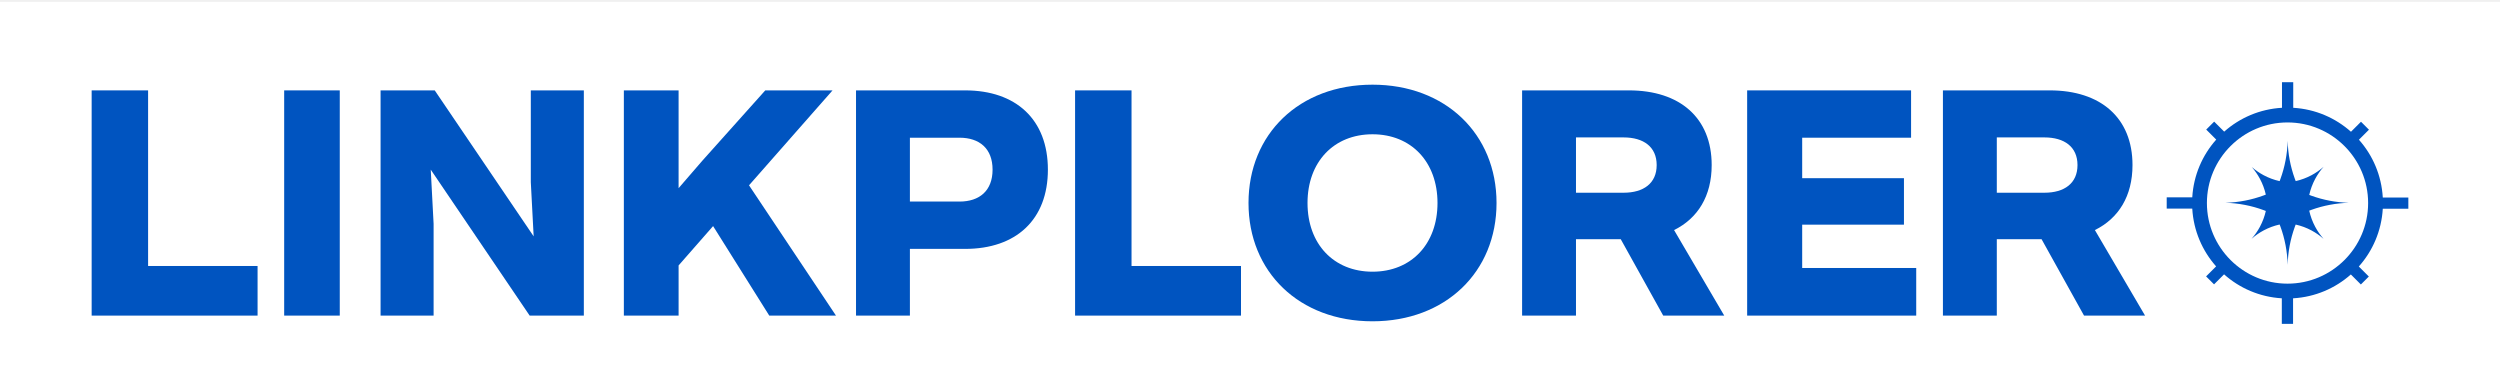
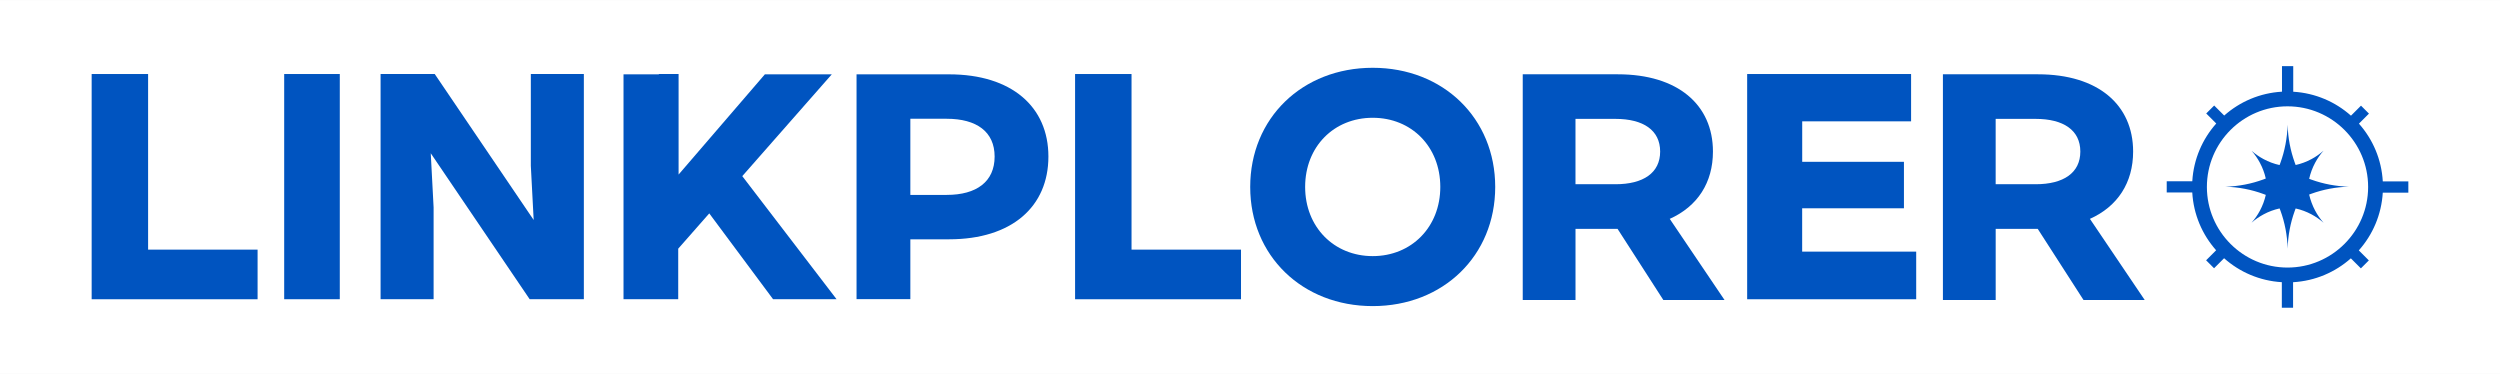
- <svg xmlns="http://www.w3.org/2000/svg" version="1.1" id="Layer_1" x="0px" y="0px" viewBox="0 0 1087.216 162.601" style="enable-background:new 0 0 1087.216 162.601;" xml:space="preserve">
-   <rect x="-0.354" y="0.819" style="fill:#FFFFFF;" width="1087.924" height="162.495" />
+ <svg xmlns="http://www.w3.org/2000/svg" version="1.1" id="Layer_1" x="0px" y="0px" viewBox="0 0 1087.22 162.6" style="enable-background:new 0 0 1087.22 162.6;" xml:space="preserve">
+   <style type="text/css">
+ 	.st0{fill:#FFFFFF;}
+ 	.st1{fill:#0054C0;}
+ </style>
+   <rect x="-0.35" y="0.05" class="st0" width="1087.92" height="162.5" />
  <g>
    <g>
-       <path style="fill:#0054C0;" d="M1047.356,90.788v-4.893h-11.114c-0.553-9.628-4.365-18.361-10.375-25.133l4.358-4.358l-3.46-3.46    l-4.356,4.355c-6.762-6.024-15.488-9.853-25.112-10.423V35.758h-4.893v11.114c-9.628,0.553-18.361,4.365-25.133,10.375    l-4.358-4.358l-3.46,3.46l4.356,4.356c-6.024,6.762-9.853,15.488-10.423,25.113h-11.117v4.893h11.114    c0.553,9.628,4.365,18.361,10.375,25.133l-4.358,4.358l3.46,3.46l4.356-4.356c6.762,6.024,15.488,9.853,25.113,10.423v11.118    h4.893v-11.114c9.628-0.553,18.361-4.365,25.133-10.375l4.358,4.358l3.46-3.46l-4.355-4.356    c6.024-6.762,9.853-15.488,10.423-25.113H1047.356z M994.811,123.358c-19.33,0-35.055-15.726-35.055-35.055    c0-19.33,15.726-35.055,35.055-35.055c19.33,0,35.055,15.726,35.055,35.055C1029.866,107.632,1014.141,123.358,994.811,123.358z" />
-       <path style="fill:#0054C0;" d="M1006.844,98.622c1.011,1.897,2.249,3.663,3.656,5.26c-1.597-1.414-3.363-2.645-5.26-3.663    c-2.146-1.15-4.454-2.022-6.886-2.564c-0.147,0.374-0.286,0.747-0.418,1.128c-1.846,5.128-2.916,10.63-3.062,16.359    c-0.154-5.831-1.253-11.428-3.157-16.637c-0.11-0.293-0.22-0.586-0.337-0.872c-2.461,0.542-4.798,1.421-6.96,2.579    c-1.89,1.011-3.656,2.234-5.253,3.648c1.414-1.597,2.637-3.355,3.648-5.245c1.143-2.139,2.015-4.447,2.564-6.872    c-0.337-0.132-0.674-0.256-1.011-0.381c-5.194-1.912-10.776-3.018-16.593-3.172c5.817-0.161,11.399-1.267,16.593-3.179    c0.337-0.117,0.674-0.249,1.004-0.381c-0.542-2.418-1.414-4.711-2.549-6.835c-0.996-1.875-2.212-3.619-3.604-5.201    c1.582,1.392,3.326,2.593,5.201,3.597c2.161,1.158,4.498,2.037,6.952,2.579c0.117-0.3,0.234-0.601,0.344-0.901    c1.905-5.209,3.004-10.806,3.157-16.637c0.147,5.729,1.216,11.231,3.062,16.359c0.132,0.388,0.278,0.777,0.432,1.165    c2.425-0.542,4.733-1.414,6.872-2.557c1.905-1.018,3.67-2.256,5.275-3.678c-1.414,1.604-2.652,3.37-3.67,5.275    c-1.157,2.168-2.037,4.505-2.586,6.967c0.337,0.139,0.674,0.264,1.018,0.381c5.092,1.831,10.549,2.886,16.227,3.048    c-5.678,0.154-11.135,1.209-16.227,3.04c-0.344,0.117-0.689,0.249-1.026,0.381C1004.792,94.087,1005.679,96.439,1006.844,98.622z" />
+       <path class="st1" d="M1047.36,83.79v-4.89h-11.11c-0.55-9.63-4.37-18.36-10.38-25.13l4.36-4.36l-3.46-3.46l-4.36,4.36    c-6.76-6.02-15.49-9.85-25.11-10.42V28.76h-4.89v11.11c-9.63,0.55-18.36,4.37-25.13,10.38l-4.36-4.36l-3.46,3.46l4.36,4.36    c-6.02,6.76-9.85,15.49-10.42,25.11h-11.12v4.89h11.11c0.55,9.63,4.37,18.36,10.38,25.13l-4.36,4.36l3.46,3.46l4.36-4.36    c6.76,6.02,15.49,9.85,25.11,10.42v11.12h4.89v-11.11c9.63-0.55,18.36-4.37,25.13-10.38l4.36,4.36l3.46-3.46l-4.36-4.36    c6.02-6.76,9.85-15.49,10.42-25.11H1047.36z M994.81,116.36c-19.33,0-35.06-15.73-35.06-35.06c0-19.33,15.73-35.06,35.06-35.06    c19.33,0,35.06,15.73,35.06,35.06C1029.87,100.63,1014.14,116.36,994.81,116.36z" />
+       <path class="st1" d="M1006.84,91.62c1.01,1.9,2.25,3.66,3.66,5.26c-1.6-1.41-3.36-2.64-5.26-3.66c-2.15-1.15-4.45-2.02-6.89-2.56    c-0.15,0.37-0.29,0.75-0.42,1.13c-1.85,5.13-2.92,10.63-3.06,16.36c-0.15-5.83-1.25-11.43-3.16-16.64    c-0.11-0.29-0.22-0.59-0.34-0.87c-2.46,0.54-4.8,1.42-6.96,2.58c-1.89,1.01-3.66,2.23-5.25,3.65c1.41-1.6,2.64-3.36,3.65-5.25    c1.14-2.14,2.01-4.45,2.56-6.87c-0.34-0.13-0.67-0.26-1.01-0.38c-5.19-1.91-10.78-3.02-16.59-3.17c5.82-0.16,11.4-1.27,16.59-3.18    c0.34-0.12,0.67-0.25,1-0.38c-0.54-2.42-1.41-4.71-2.55-6.84c-1-1.88-2.21-3.62-3.6-5.2c1.58,1.39,3.33,2.59,5.2,3.6    c2.16,1.16,4.5,2.04,6.95,2.58c0.12-0.3,0.23-0.6,0.34-0.9c1.9-5.21,3-10.81,3.16-16.64c0.15,5.73,1.22,11.23,3.06,16.36    c0.13,0.39,0.28,0.78,0.43,1.16c2.42-0.54,4.73-1.41,6.87-2.56c1.9-1.02,3.67-2.26,5.27-3.68c-1.41,1.6-2.65,3.37-3.67,5.27    c-1.16,2.17-2.04,4.51-2.59,6.97c0.34,0.14,0.67,0.26,1.02,0.38c5.09,1.83,10.55,2.89,16.23,3.05    c-5.68,0.15-11.14,1.21-16.23,3.04c-0.34,0.12-0.69,0.25-1.03,0.38C1004.79,87.09,1005.68,89.44,1006.84,91.62z" />
    </g>
    <g>
-       <path style="fill:#0054C0;" d="M39.858,137.252V39.307h24.547v76.368h47.609v21.577H39.858z" />
-       <path style="fill:#0054C0;" d="M123.584,137.252V39.307h24.176v97.944H123.584z" />
-       <path style="fill:#0054C0;" d="M165.506,137.252V39.307h23.55l43.026,63.479l-1.241-23.56V39.307h23.062v97.944h-23.56    l-43.016-63.479l1.241,23.555v39.923H165.506z" />
-       <path style="fill:#0054C0;" d="M271.307,137.252V39.307h23.805V81.83l10.29-11.902l27.401-30.62h29.257l-36.322,41.282    l37.818,56.663h-29.013l-24.43-38.932l-15,17.111v21.821H271.307z" />
-       <path style="fill:#0054C0;" d="M395.704,137.252h-23.433V39.307h47.482c22.075,0,35.961,12.645,35.961,34.466    s-13.886,34.466-35.961,34.466h-24.049V137.252z M395.704,59.887v27.772h21.577c8.678,0,14.375-4.71,14.375-13.886    s-5.697-13.886-14.375-13.886H395.704z" />
-       <path style="fill:#0054C0;" d="M467.538,137.252V39.307h24.547v76.368h47.609v21.577H467.538z" />
-       <path style="fill:#0054C0;" d="M596.89,36.825c31.739,0,53.932,21.449,53.932,51.454c0,30-22.192,51.449-53.932,51.449    c-31.866,0-53.931-21.449-53.931-51.449C542.958,58.275,565.023,36.825,596.89,36.825z M596.89,118.157    c16.857,0,28.261-12.024,28.261-29.878s-11.404-29.883-28.261-29.883c-16.866,0-28.27,12.029-28.27,29.883    S580.023,118.157,596.89,118.157z" />
-       <path style="fill:#0054C0;" d="M759.814,137.252V39.307h71.286v20.58h-47.355v17.604h44.257V97.7h-44.257v18.845h49.593v20.707    H759.814z" />
-       <path style="fill:#0054C0;" d="M868.383,137.252H844.95V39.307h46.495c22.065,0,35.951,11.902,35.951,32.482    c0,13.515-6.068,23.184-16.358,28.265l21.821,37.197h-26.541l-18.469-33.23h-19.466V137.252z M868.383,59.76v24.054h20.707    c8.677,0,14.384-4.09,14.384-12.024S897.767,59.76,889.09,59.76H868.383z" />
-       <path style="fill:#0054C0;" d="M685.374,137.252h-23.433V39.307h46.495c22.065,0,35.951,11.902,35.951,32.482    c0,13.515-6.068,23.184-16.358,28.265l21.821,37.197h-26.541l-18.469-33.23h-19.466V137.252z M685.374,59.76v24.054h20.707    c8.678,0,14.384-4.09,14.384-12.024s-5.707-12.029-14.384-12.029H685.374z" />
+       <path class="st1" d="M39.86,130.14V32.19h24.55v76.37h47.61v21.58H39.86z" />
+       <path class="st1" d="M123.59,130.14V32.19h24.18v97.94H123.59z" />
+       <path class="st1" d="M165.51,130.14V32.19h23.55l43.03,63.48l-1.24-23.56V32.19h23.06v97.94h-23.56l-43.02-63.48l1.24,23.56v39.92    H165.51z" />
+       <path class="st1" d="M467.54,130.14V32.19h24.55v76.37h47.61v21.58H467.54z" />
+       <path class="st1" d="M759.82,130.14V32.19h71.29v20.58h-47.35v17.6H828v20.21h-44.26v18.85h49.59v20.71H759.82z" />
+       <g>
+         <path class="st1" d="M543.7,81.3c0-29.91,22.64-51.82,53.28-51.82s53.27,21.92,53.27,51.82s-22.64,51.82-53.27,51.82     S543.7,111.21,543.7,81.3z M626.37,81.3c0-17.54-12.53-30.08-29.39-30.08c-16.86,0-29.39,12.53-29.39,30.08     c0,17.43,12.53,30.08,29.39,30.08C613.84,111.38,626.37,98.73,626.37,81.3z" />
+       </g>
+       <g>
+         <polygon class="st1" points="361.73,32.33 332.63,32.33 295.11,75.91 295.11,32.19 286.52,32.19 286.52,32.33 271.16,32.33      271.16,130.11 294.95,130.11 294.95,108.15 308.45,92.8 336.19,130.11 363.8,130.11 322.81,76.6    " />
+         <path class="st1" d="M412.75,32.33H372.5v97.77h23.4v-26.03h16.84c27.26,0,43.2-14.16,43.2-35.99     C455.95,46.49,440,32.33,412.75,32.33z M411.72,84.76H395.9V51.65h15.82c12.99,0,20.83,5.64,20.83,16.44     C432.55,79,424.7,84.76,411.72,84.76z" />
+       </g>
+       <g>
+         <path class="st1" d="M723.37,130.47l-19.92-30.95h-18.28v30.95h-22.95V32.31h41.36c26.1,0,41.36,13.25,41.36,33.6     c0,13.49-6.68,23.85-18.79,29.27l23.83,35.29H723.37z M685.16,80.12h17.4c12.11,0,19.42-4.94,19.42-14.21     c0-9.27-7.31-14.21-19.42-14.21h-17.4V80.12z" />
+       </g>
+       <g>
+         <path class="st1" d="M906.1,130.47l-19.92-30.95h-18.28v30.95h-22.95V32.31h41.36c26.1,0,41.36,13.25,41.36,33.6     c0,13.49-6.68,23.85-18.79,29.27l23.83,35.29H906.1z M867.89,80.12h17.4c12.11,0,19.42-4.94,19.42-14.21     c0-9.27-7.31-14.21-19.42-14.21h-17.4V80.12z" />
+       </g>
    </g>
  </g>
</svg>
